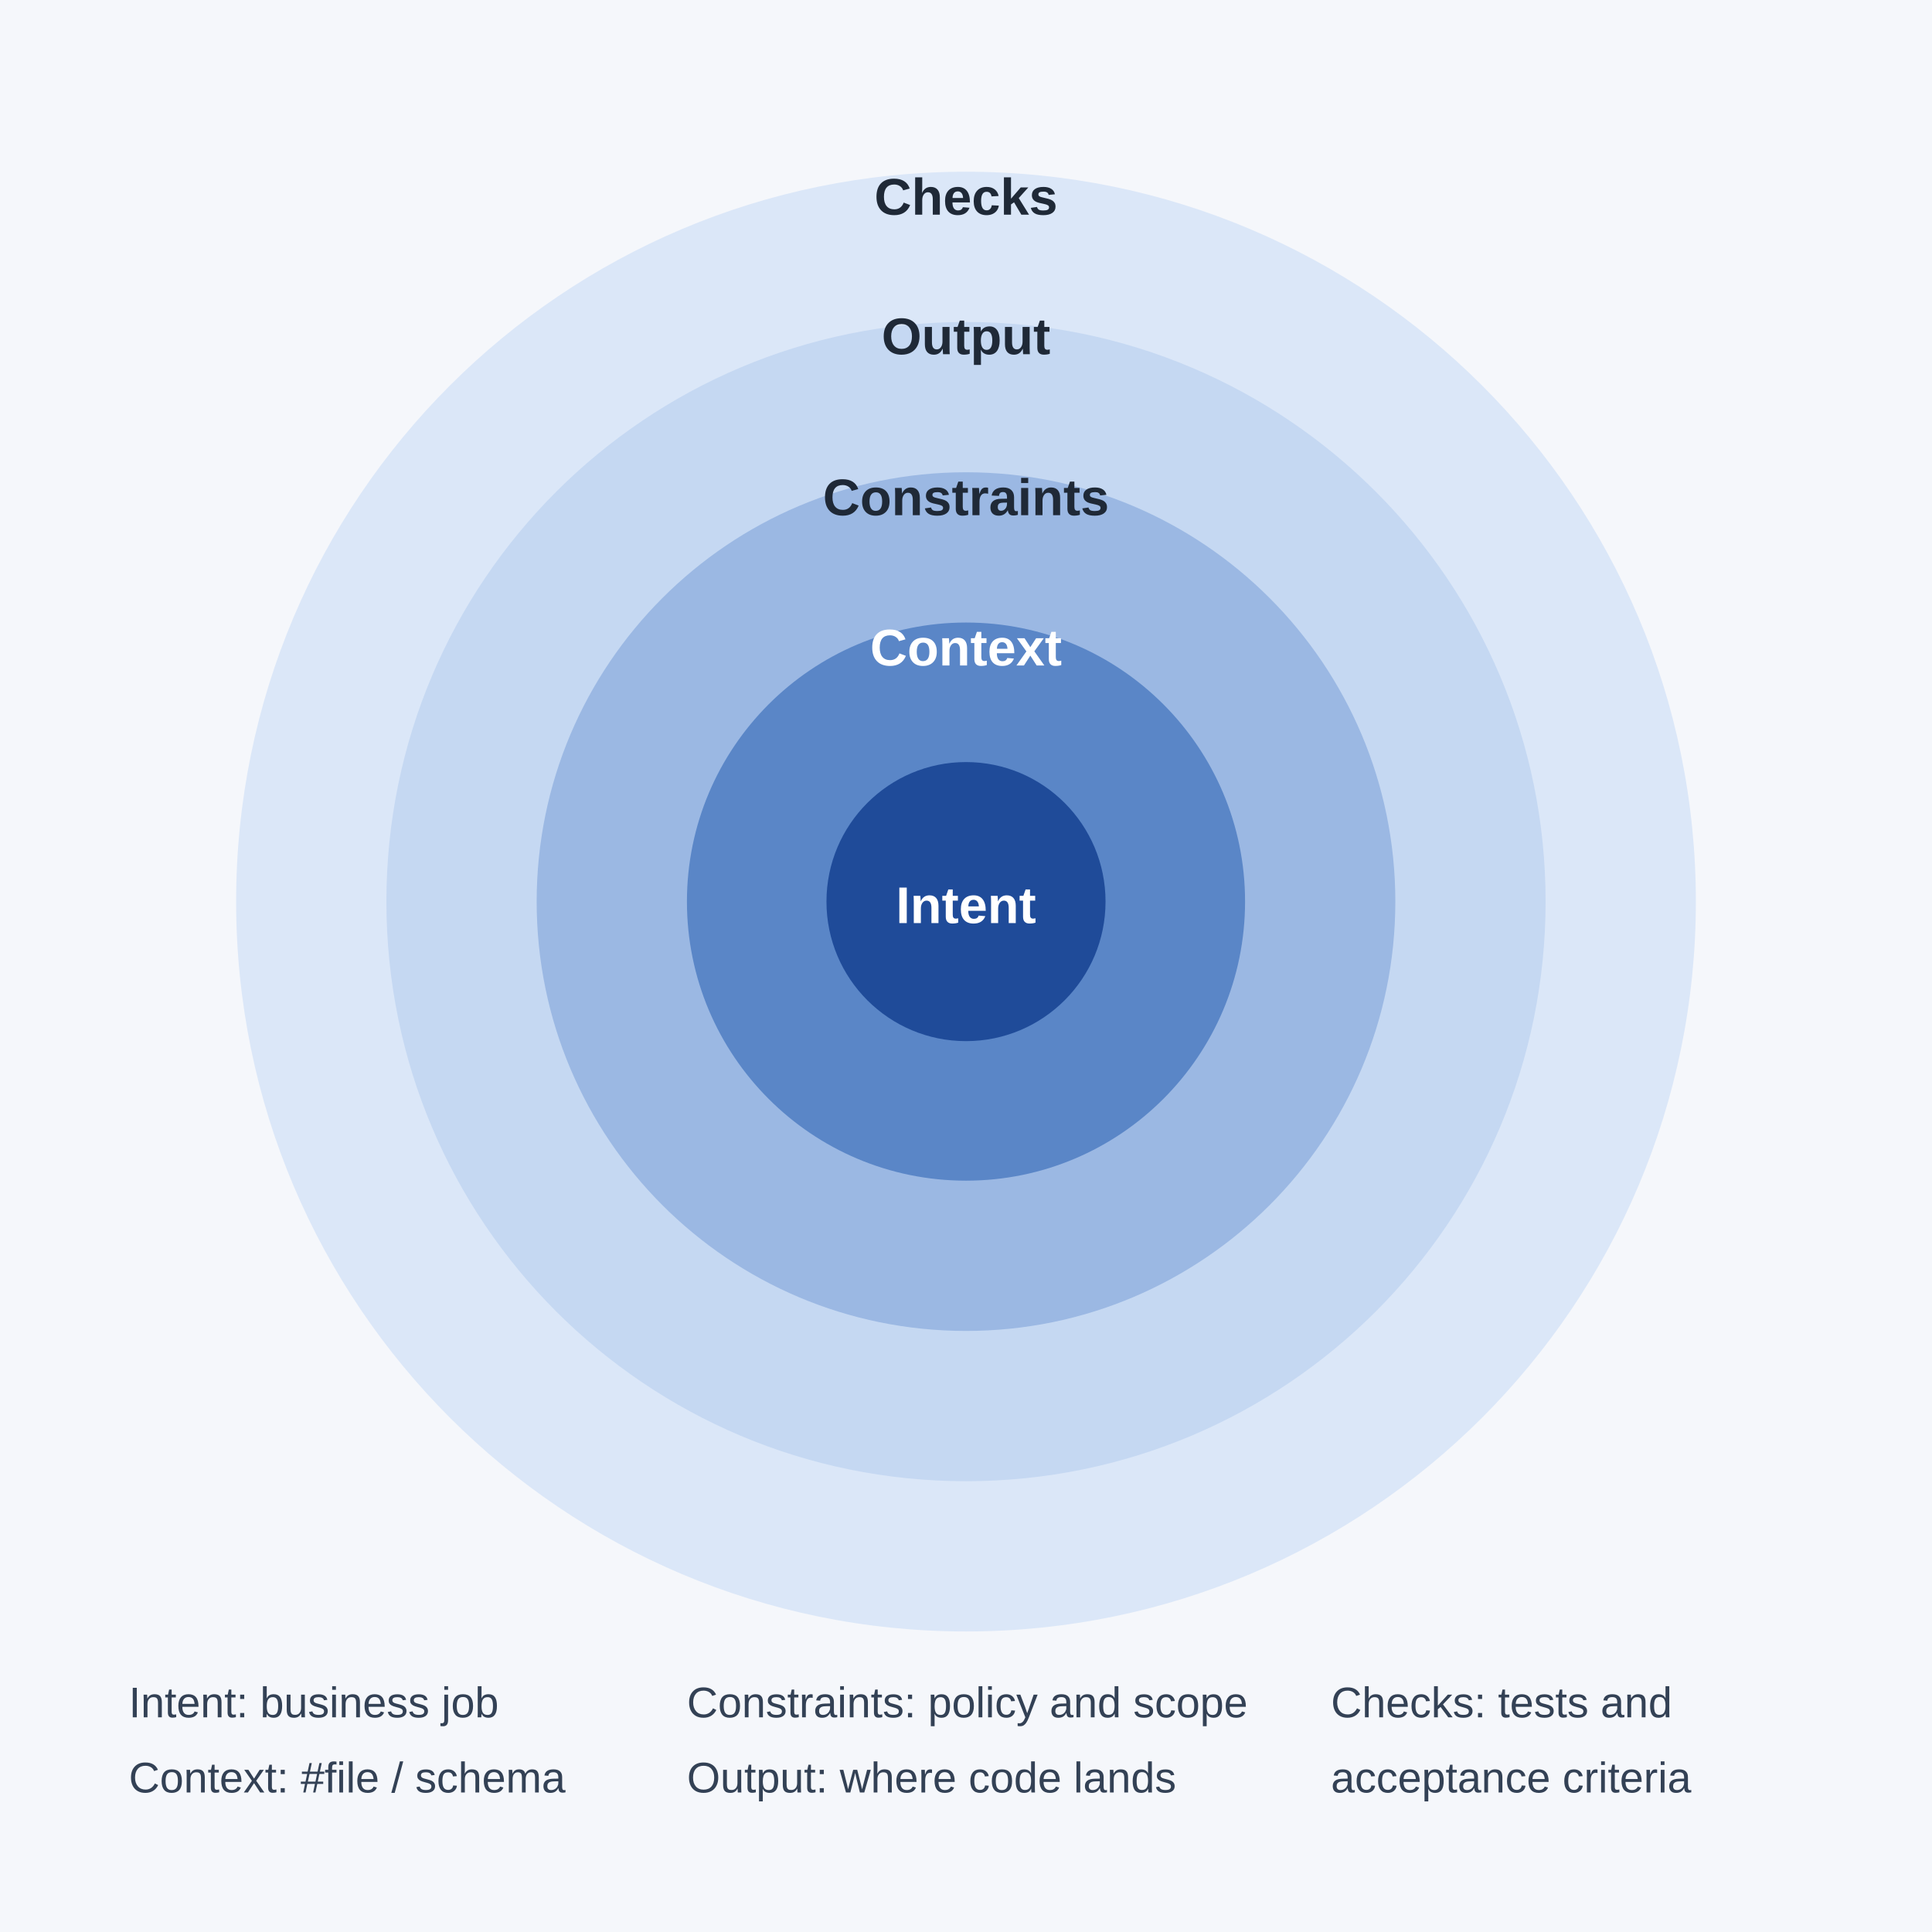
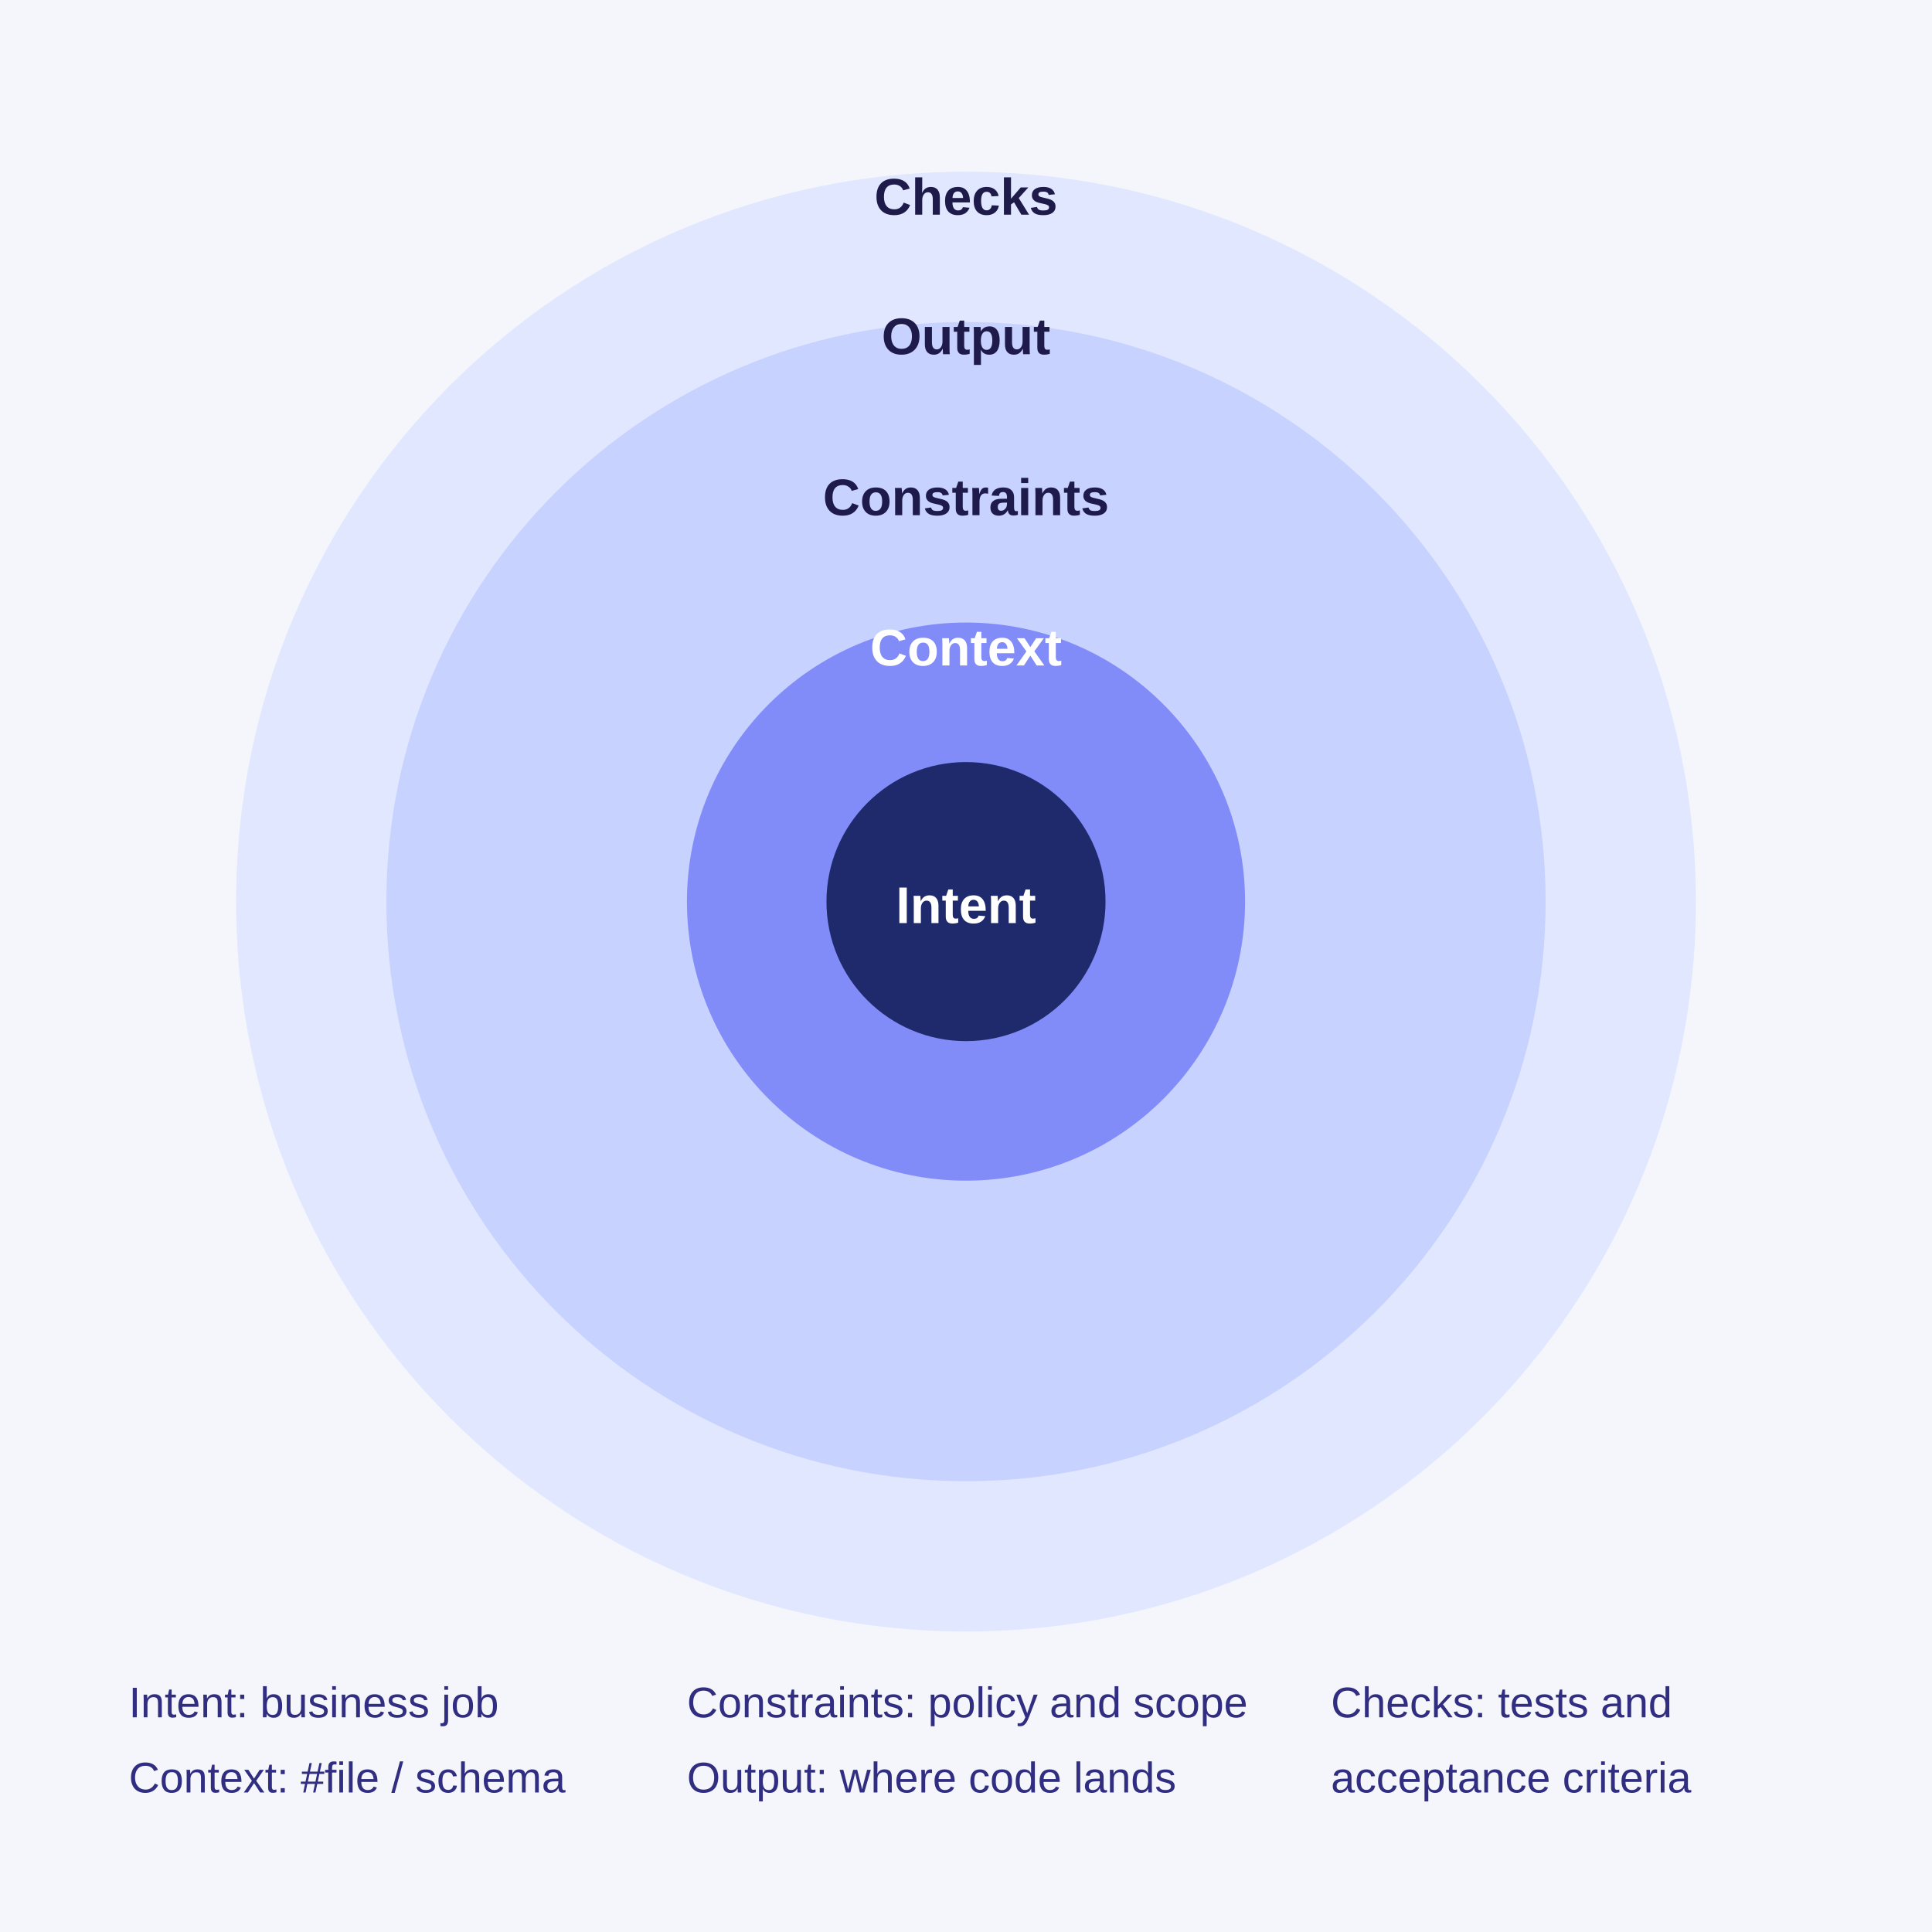
<svg xmlns="http://www.w3.org/2000/svg" viewBox="0 0 900 900" role="img" aria-label="Prompt anatomy five parts">
-   <rect width="900" height="900" fill="#f5f7fb" />
-   <circle cx="450" cy="420" r="340" fill="#dbe7f8" />
-   <circle cx="450" cy="420" r="270" fill="#c5d8f2" />
-   <circle cx="450" cy="420" r="200" fill="#9bb8e3" />
-   <circle cx="450" cy="420" r="130" fill="#5a86c7" />
-   <circle cx="450" cy="420" r="65" fill="#1f4b99" />
+   <rect width="900" height="900" fill="#F4F6FB" />
+   <circle cx="450" cy="420" r="340" fill="#E0E7FF" />
+   <circle cx="450" cy="420" r="270" fill="#C7D2FE" />
+   <circle cx="450" cy="420" r="200" fill="#C7D2FE" />
+   <circle cx="450" cy="420" r="130" fill="#818CF8" />
+   <circle cx="450" cy="420" r="65" fill="#1E2A6B" />
  <text x="450" y="430" text-anchor="middle" fill="#ffffff" font-family="Arial, Helvetica, sans-serif" font-size="24" font-weight="700">Intent</text>
  <text x="450" y="310" text-anchor="middle" fill="#ffffff" font-family="Arial, Helvetica, sans-serif" font-size="24" font-weight="700">Context</text>
-   <text x="450" y="240" text-anchor="middle" fill="#1f2937" font-family="Arial, Helvetica, sans-serif" font-size="24" font-weight="700">Constraints</text>
-   <text x="450" y="165" text-anchor="middle" fill="#1f2937" font-family="Arial, Helvetica, sans-serif" font-size="24" font-weight="700">Output</text>
-   <text x="450" y="100" text-anchor="middle" fill="#1f2937" font-family="Arial, Helvetica, sans-serif" font-size="24" font-weight="700">Checks</text>
-   <g font-family="Arial, Helvetica, sans-serif" font-size="20" fill="#334155">
+   <text x="450" y="240" text-anchor="middle" fill="#1E1B4B" font-family="Arial, Helvetica, sans-serif" font-size="24" font-weight="700">Constraints</text>
+   <text x="450" y="165" text-anchor="middle" fill="#1E1B4B" font-family="Arial, Helvetica, sans-serif" font-size="24" font-weight="700">Output</text>
+   <text x="450" y="100" text-anchor="middle" fill="#1E1B4B" font-family="Arial, Helvetica, sans-serif" font-size="24" font-weight="700">Checks</text>
+   <g font-family="Arial, Helvetica, sans-serif" font-size="20" fill="#312E81">
    <text x="60" y="800">Intent: business job</text>
    <text x="60" y="835">Context: #file / schema</text>
    <text x="320" y="800">Constraints: policy and scope</text>
    <text x="320" y="835">Output: where code lands</text>
    <text x="620" y="800">Checks: tests and</text>
    <text x="620" y="835">acceptance criteria</text>
  </g>
</svg>
